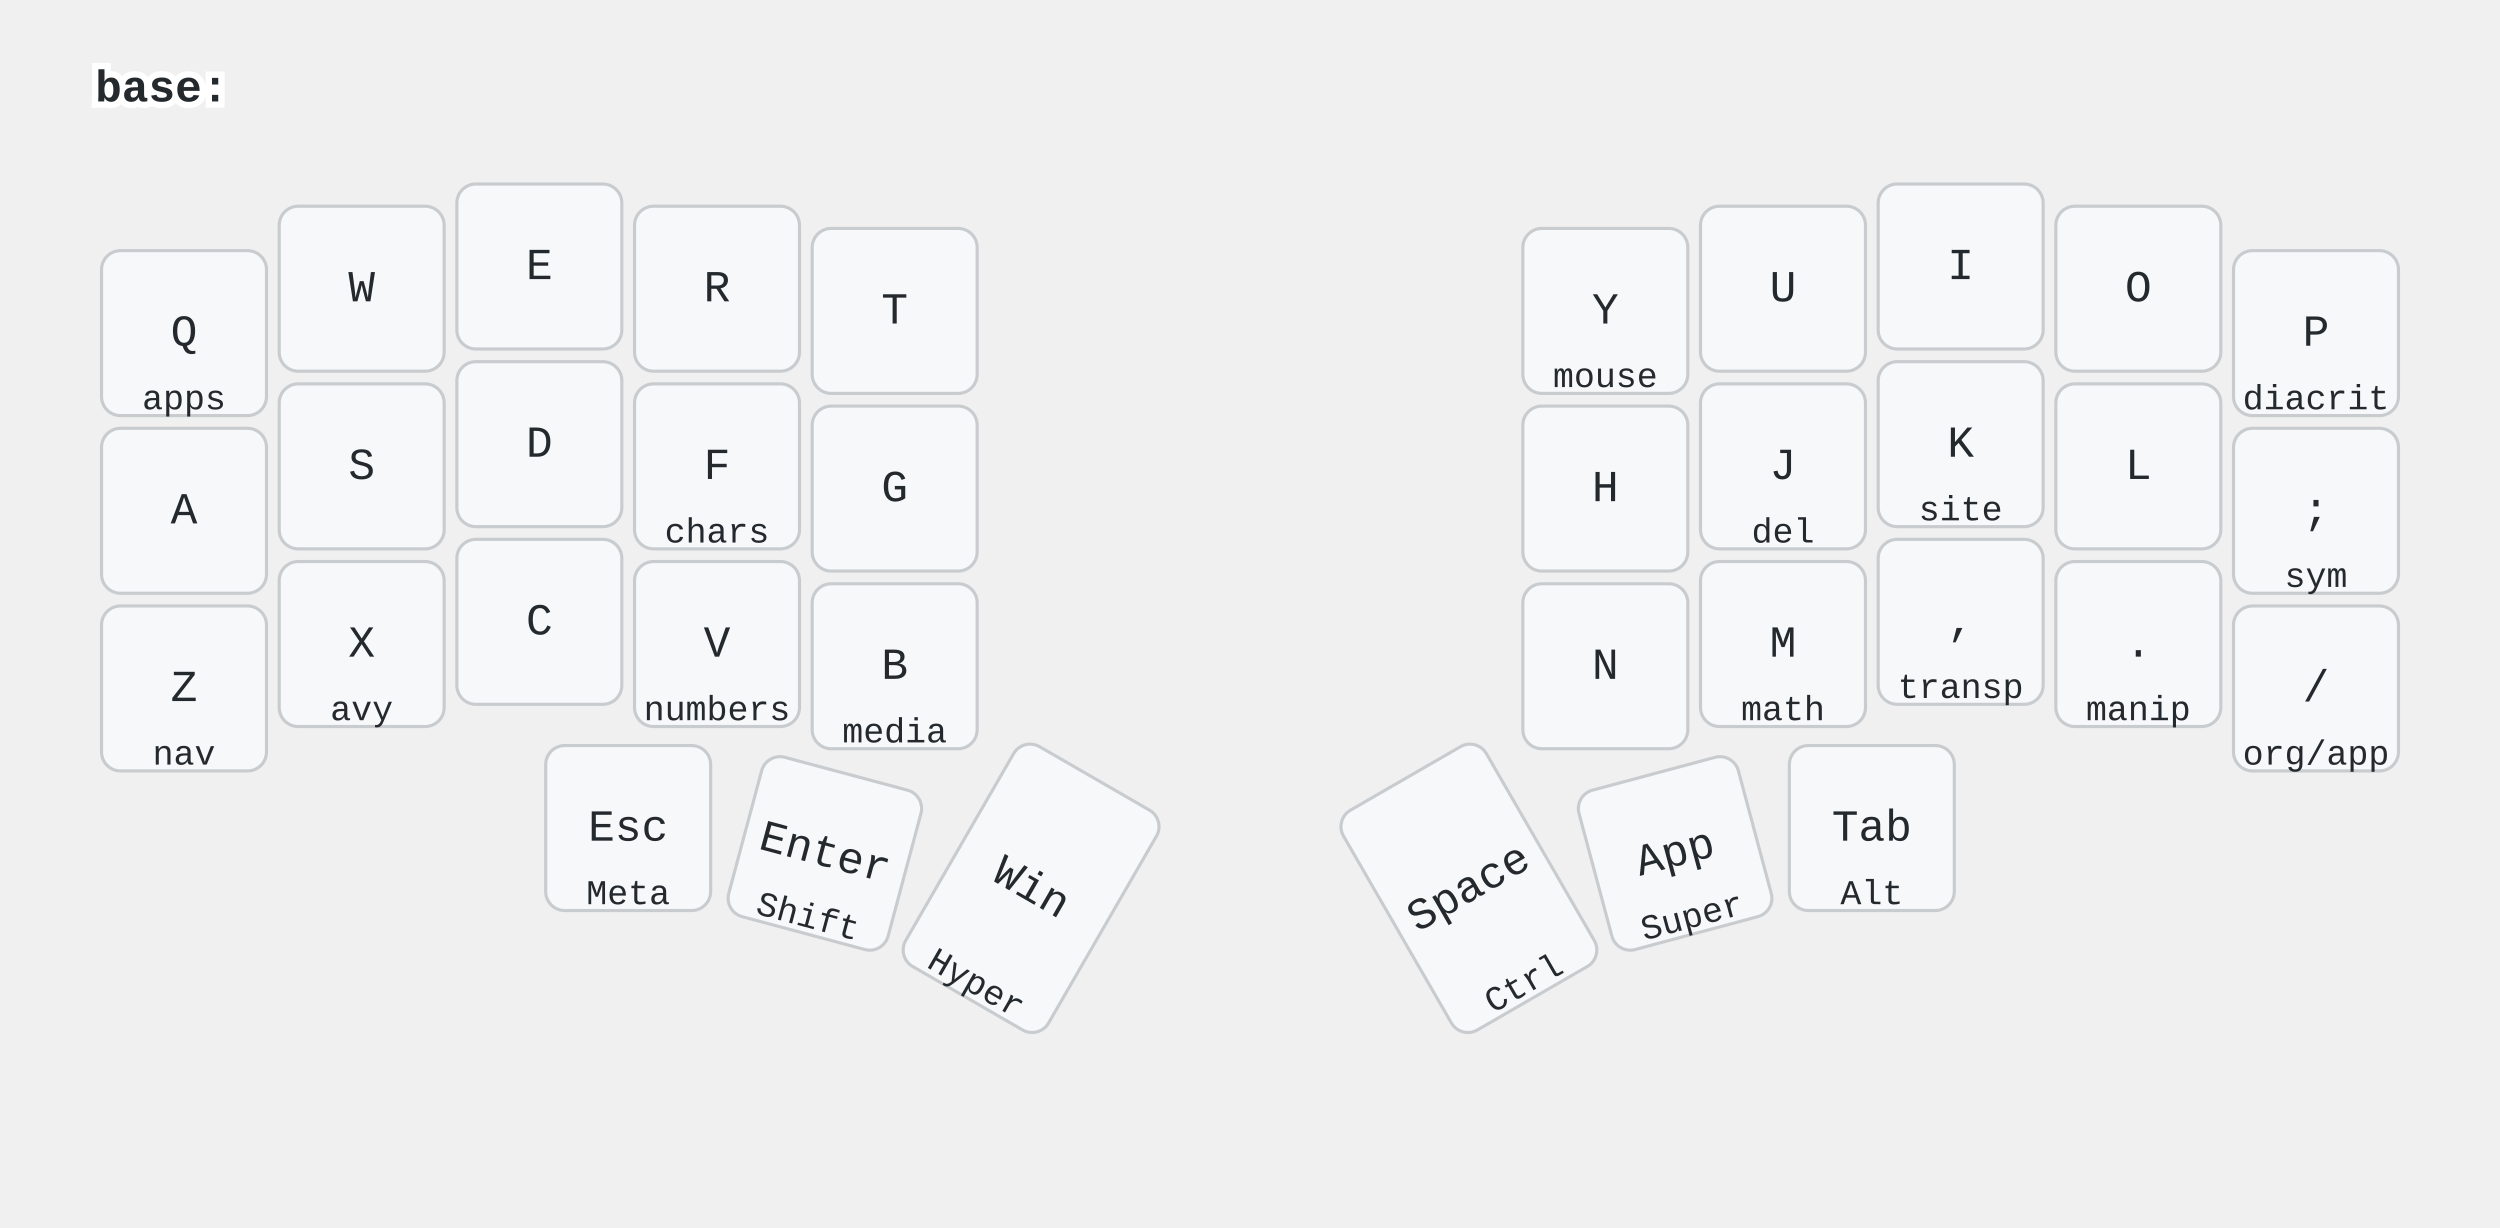
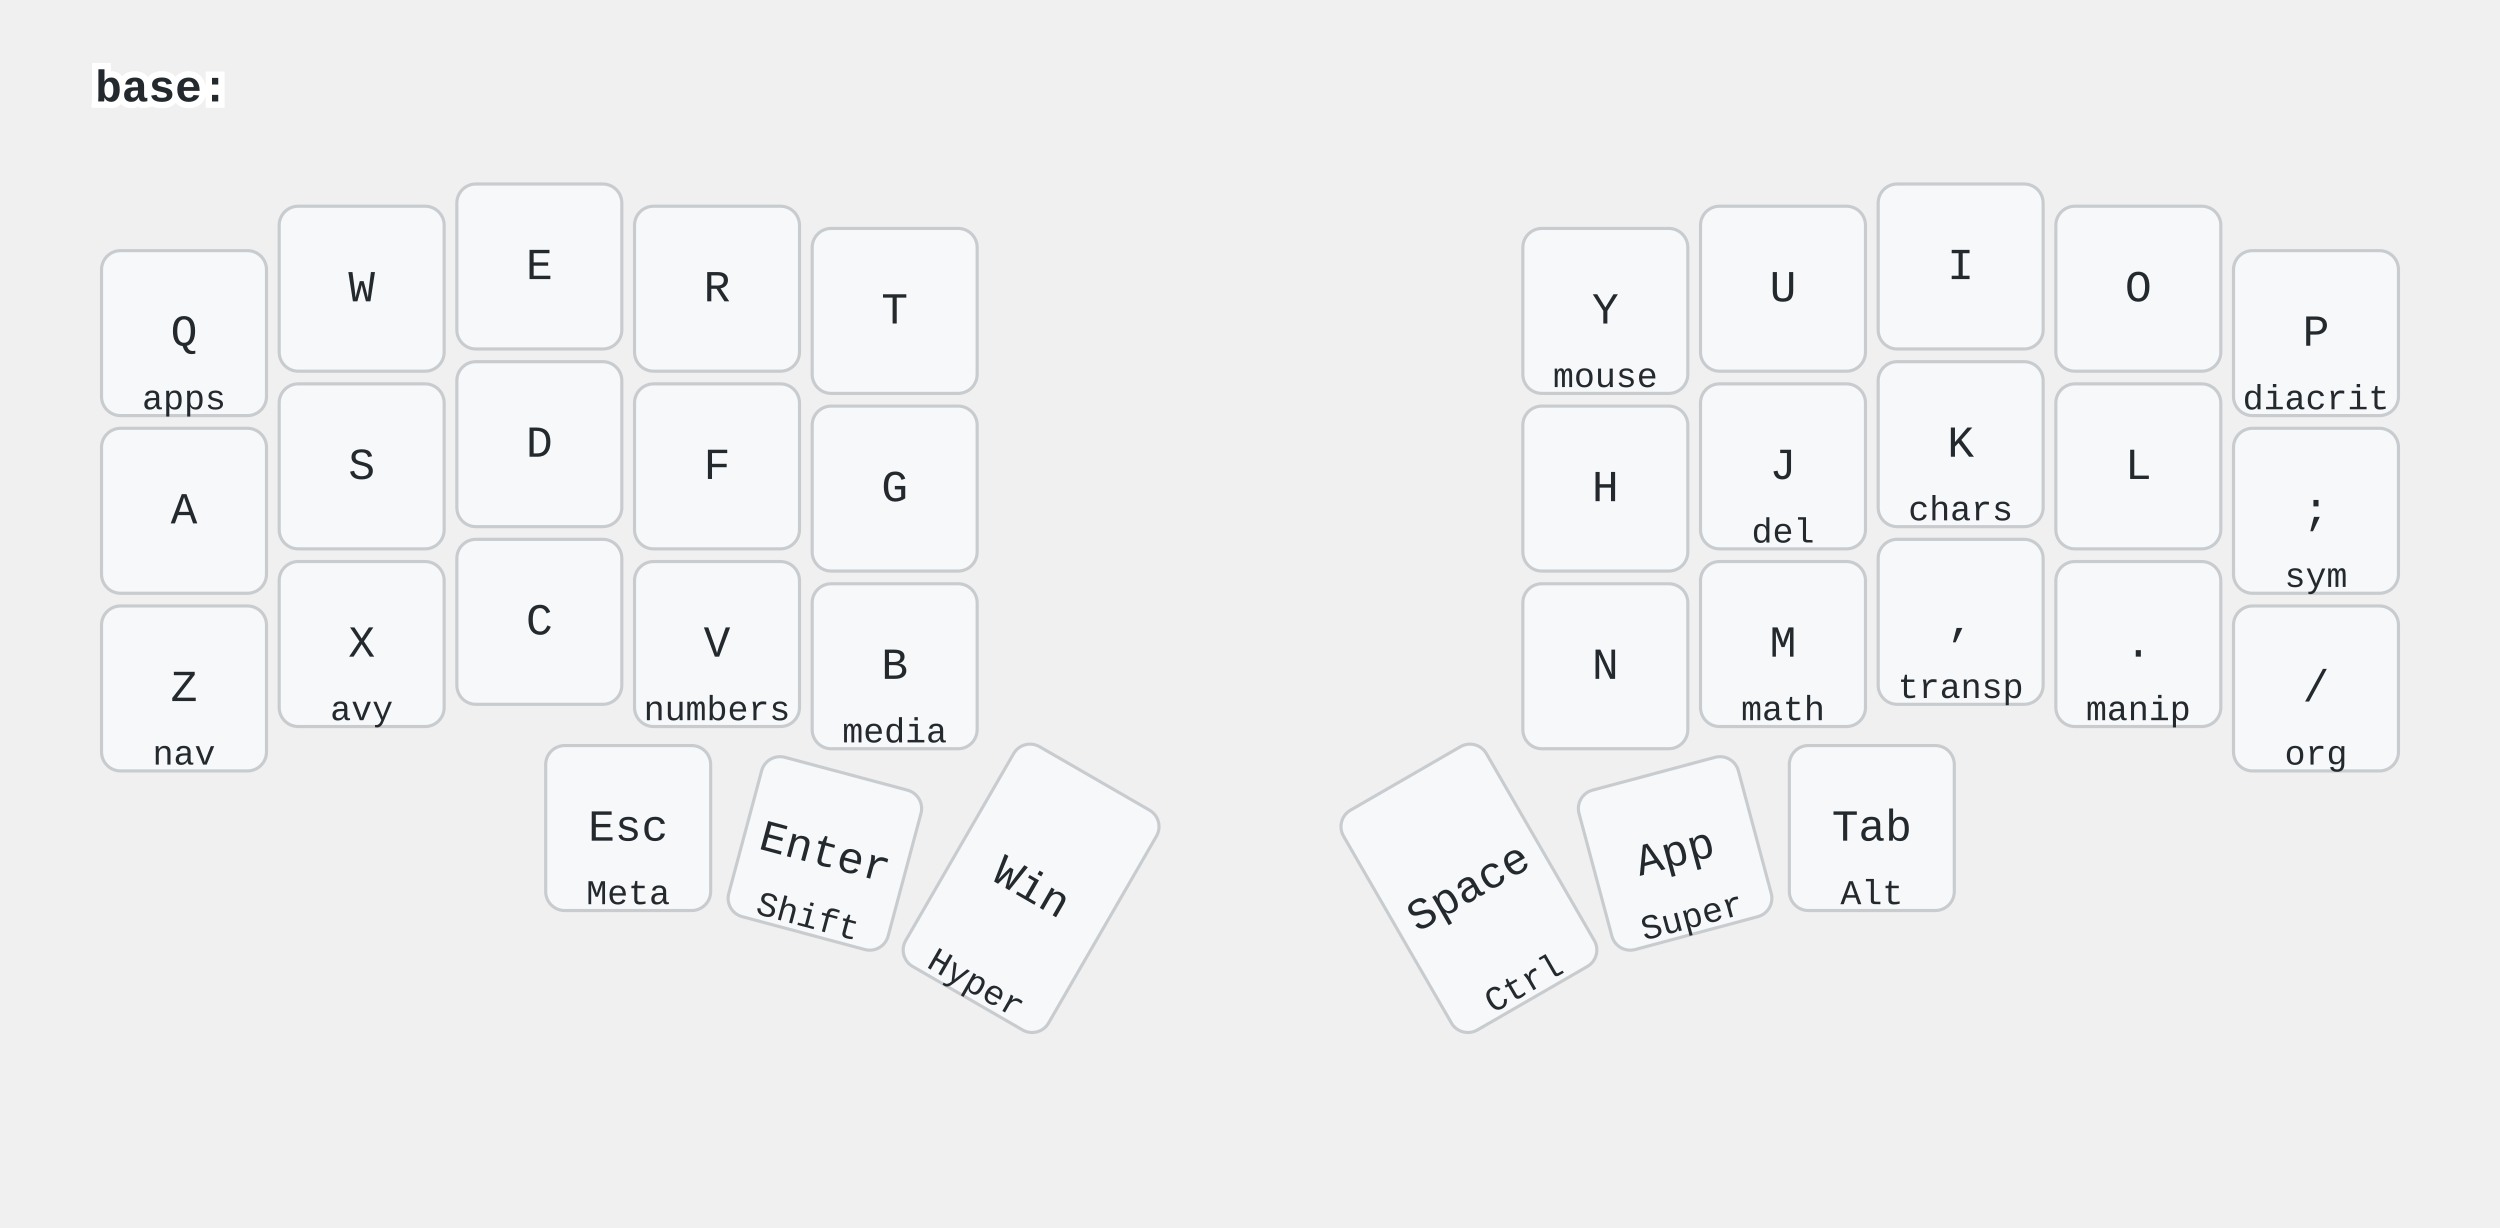
<svg xmlns="http://www.w3.org/2000/svg" width="788" height="387" viewBox="0 0 788 387" class="keymap">
  <style>/* inherit to force styles through use tags */
svg path {
    fill: inherit;
}

/* font and background color specifications */
svg.keymap {
    font-family: SFMono-Regular,Consolas,Liberation Mono,Menlo,monospace;
    font-size: 14px;
    font-kerning: normal;
    text-rendering: optimizeLegibility;
    fill: #24292e;
}

/* default key styling */
rect.key {
    fill: #f6f8fa;
}

rect.key, rect.combo {
    stroke: #c9cccf;
    stroke-width: 1;
}

/* default key side styling, only used is draw_key_sides is set */
rect.side {
    filter: brightness(90%);
}

/* color accent for combo boxes */
rect.combo, rect.combo-separate {
    fill: #cdf;
}

/* color accent for held keys */
rect.held, rect.combo.held {
    fill: #fdd;
}

/* color accent for ghost (optional) keys */
rect.ghost, rect.combo.ghost {
    stroke-dasharray: 4, 4;
    stroke-width: 2;
}

text {
    text-anchor: middle;
    dominant-baseline: middle;
}

/* styling for layer labels */
text.label {
    font-weight: bold;
    text-anchor: start;
    stroke: white;
    stroke-width: 4;
    paint-order: stroke;
}

/* styling for optional footer */
text.footer {
    text-anchor: end;
    dominant-baseline: auto;
    stroke: white;
    stroke-width: 4;
    paint-order: stroke;
}

/* styling for combo tap, and key non-tap label text */
text.combo, text.hold, text.shifted, text.left, text.right {
    font-size: 11px;
}

text.hold {
    text-anchor: middle;
    dominant-baseline: auto;
}

text.shifted {
    text-anchor: middle;
    dominant-baseline: hanging;
}

text.left {
    text-anchor: start;
}

text.right {
    text-anchor: end;
}

text.layer-activator {
    text-decoration: underline;
}

/* styling for hold/shifted label text in combo box */
text.combo.hold, text.combo.shifted, text.combo.left, text.combo.right {
    font-size: 8px;
}

/* lighter symbol for transparent keys */
text.trans {
    fill: #7b7e81;
}

/* styling for combo dendrons */
path.combo {
    stroke-width: 1;
    stroke: gray;
    fill: none;
}

/* Start Tabler Icons Cleanup */
/* cannot use height/width with glyphs */
.icon-tabler &gt; path {
    fill: inherit;
    stroke: inherit;
    stroke-width: 2;
}
/* hide tabler's default box */
.icon-tabler &gt; path[stroke="none"][fill="none"] {
    visibility: hidden;
}
/* End Tabler Icons Cleanup */
</style>
  <g transform="translate(30, 0)" class="layer-base">
    <text x="0" y="28" class="label" id="base">base:</text>
    <g transform="translate(0, 56)">
      <g transform="translate(28, 49)" class="key keypos-0">
        <rect rx="6" ry="6" x="-26" y="-26" width="52" height="52" class="key" />
        <text x="0" y="0" class="key tap">Q</text>
        <text x="0" y="24" class="key hold">apps</text>
      </g>
      <g transform="translate(84, 35)" class="key keypos-1">
        <rect rx="6" ry="6" x="-26" y="-26" width="52" height="52" class="key" />
        <text x="0" y="0" class="key tap">W</text>
      </g>
      <g transform="translate(140, 28)" class="key keypos-2">
        <rect rx="6" ry="6" x="-26" y="-26" width="52" height="52" class="key" />
        <text x="0" y="0" class="key tap">E</text>
      </g>
      <g transform="translate(196, 35)" class="key keypos-3">
        <rect rx="6" ry="6" x="-26" y="-26" width="52" height="52" class="key" />
        <text x="0" y="0" class="key tap">R</text>
      </g>
      <g transform="translate(252, 42)" class="key keypos-4">
        <rect rx="6" ry="6" x="-26" y="-26" width="52" height="52" class="key" />
        <text x="0" y="0" class="key tap">T</text>
      </g>
      <g transform="translate(476, 42)" class="key keypos-5">
        <rect rx="6" ry="6" x="-26" y="-26" width="52" height="52" class="key" />
        <text x="0" y="0" class="key tap">Y</text>
        <text x="0" y="24" class="key hold">mouse</text>
      </g>
      <g transform="translate(532, 35)" class="key keypos-6">
        <rect rx="6" ry="6" x="-26" y="-26" width="52" height="52" class="key" />
        <text x="0" y="0" class="key tap">U</text>
      </g>
      <g transform="translate(588, 28)" class="key keypos-7">
        <rect rx="6" ry="6" x="-26" y="-26" width="52" height="52" class="key" />
        <text x="0" y="0" class="key tap">I</text>
      </g>
      <g transform="translate(644, 35)" class="key keypos-8">
        <rect rx="6" ry="6" x="-26" y="-26" width="52" height="52" class="key" />
        <text x="0" y="0" class="key tap">O</text>
      </g>
      <g transform="translate(700, 49)" class="key keypos-9">
        <rect rx="6" ry="6" x="-26" y="-26" width="52" height="52" class="key" />
        <text x="0" y="0" class="key tap">P</text>
        <text x="0" y="24" class="key hold">diacrit</text>
      </g>
      <g transform="translate(28, 105)" class="key keypos-10">
        <rect rx="6" ry="6" x="-26" y="-26" width="52" height="52" class="key" />
        <text x="0" y="0" class="key tap">A</text>
      </g>
      <g transform="translate(84, 91)" class="key keypos-11">
        <rect rx="6" ry="6" x="-26" y="-26" width="52" height="52" class="key" />
        <text x="0" y="0" class="key tap">S</text>
      </g>
      <g transform="translate(140, 84)" class="key keypos-12">
        <rect rx="6" ry="6" x="-26" y="-26" width="52" height="52" class="key" />
        <text x="0" y="0" class="key tap">D</text>
      </g>
      <g transform="translate(196, 91)" class="key keypos-13">
        <rect rx="6" ry="6" x="-26" y="-26" width="52" height="52" class="key" />
        <text x="0" y="0" class="key tap">F</text>
-         <text x="0" y="24" class="key hold">chars</text>
      </g>
      <g transform="translate(252, 98)" class="key keypos-14">
        <rect rx="6" ry="6" x="-26" y="-26" width="52" height="52" class="key" />
        <text x="0" y="0" class="key tap">G</text>
      </g>
      <g transform="translate(476, 98)" class="key keypos-15">
        <rect rx="6" ry="6" x="-26" y="-26" width="52" height="52" class="key" />
        <text x="0" y="0" class="key tap">H</text>
      </g>
      <g transform="translate(532, 91)" class="key keypos-16">
        <rect rx="6" ry="6" x="-26" y="-26" width="52" height="52" class="key" />
        <text x="0" y="0" class="key tap">J</text>
        <text x="0" y="24" class="key hold">del</text>
      </g>
      <g transform="translate(588, 84)" class="key keypos-17">
        <rect rx="6" ry="6" x="-26" y="-26" width="52" height="52" class="key" />
        <text x="0" y="0" class="key tap">K</text>
-         <text x="0" y="24" class="key hold">site</text>
+         <text x="0" y="24" class="key hold">chars</text>
      </g>
      <g transform="translate(644, 91)" class="key keypos-18">
        <rect rx="6" ry="6" x="-26" y="-26" width="52" height="52" class="key" />
        <text x="0" y="0" class="key tap">L</text>
      </g>
      <g transform="translate(700, 105)" class="key keypos-19">
        <rect rx="6" ry="6" x="-26" y="-26" width="52" height="52" class="key" />
        <text x="0" y="0" class="key tap">;</text>
        <text x="0" y="24" class="key hold">sym</text>
      </g>
      <g transform="translate(28, 161)" class="key keypos-20">
        <rect rx="6" ry="6" x="-26" y="-26" width="52" height="52" class="key" />
        <text x="0" y="0" class="key tap">Z</text>
        <text x="0" y="24" class="key hold">nav</text>
      </g>
      <g transform="translate(84, 147)" class="key keypos-21">
        <rect rx="6" ry="6" x="-26" y="-26" width="52" height="52" class="key" />
        <text x="0" y="0" class="key tap">X</text>
        <text x="0" y="24" class="key hold">avy</text>
      </g>
      <g transform="translate(140, 140)" class="key keypos-22">
        <rect rx="6" ry="6" x="-26" y="-26" width="52" height="52" class="key" />
        <text x="0" y="0" class="key tap">C</text>
      </g>
      <g transform="translate(196, 147)" class="key keypos-23">
        <rect rx="6" ry="6" x="-26" y="-26" width="52" height="52" class="key" />
        <text x="0" y="0" class="key tap">V</text>
        <text x="0" y="24" class="key hold">numbers</text>
      </g>
      <g transform="translate(252, 154)" class="key keypos-24">
        <rect rx="6" ry="6" x="-26" y="-26" width="52" height="52" class="key" />
        <text x="0" y="0" class="key tap">B</text>
        <text x="0" y="24" class="key hold">media</text>
      </g>
      <g transform="translate(476, 154)" class="key keypos-25">
        <rect rx="6" ry="6" x="-26" y="-26" width="52" height="52" class="key" />
        <text x="0" y="0" class="key tap">N</text>
      </g>
      <g transform="translate(532, 147)" class="key keypos-26">
        <rect rx="6" ry="6" x="-26" y="-26" width="52" height="52" class="key" />
        <text x="0" y="0" class="key tap">M</text>
        <text x="0" y="24" class="key hold">math</text>
      </g>
      <g transform="translate(588, 140)" class="key keypos-27">
        <rect rx="6" ry="6" x="-26" y="-26" width="52" height="52" class="key" />
        <text x="0" y="0" class="key tap">,</text>
        <text x="0" y="24" class="key hold">transp</text>
      </g>
      <g transform="translate(644, 147)" class="key keypos-28">
        <rect rx="6" ry="6" x="-26" y="-26" width="52" height="52" class="key" />
        <text x="0" y="0" class="key tap">.</text>
        <text x="0" y="24" class="key hold">manip</text>
      </g>
      <g transform="translate(700, 161)" class="key keypos-29">
        <rect rx="6" ry="6" x="-26" y="-26" width="52" height="52" class="key" />
        <text x="0" y="0" class="key tap">/</text>
-         <text x="0" y="24" class="key hold">org/app</text>
+         <text x="0" y="24" class="key hold">org</text>
      </g>
      <g transform="translate(168, 205)" class="key keypos-30">
        <rect rx="6" ry="6" x="-26" y="-26" width="52" height="52" class="key" />
        <text x="0" y="0" class="key tap">Esc</text>
        <text x="0" y="24" class="key hold">Meta</text>
      </g>
      <g transform="translate(230, 213) rotate(15.0)" class="key keypos-31">
        <rect rx="6" ry="6" x="-26" y="-26" width="52" height="52" class="key" />
        <text x="0" y="0" class="key tap">Enter</text>
        <text x="0" y="24" class="key hold">Shift</text>
      </g>
      <g transform="translate(295, 224) rotate(30.0)" class="key keypos-32">
        <rect rx="6" ry="6" x="-26" y="-40" width="52" height="80" class="key" />
        <text x="0" y="0" class="key tap">Win</text>
        <text x="0" y="38" class="key hold">Hyper</text>
      </g>
      <g transform="translate(433, 224) rotate(-30.0)" class="key keypos-33">
        <rect rx="6" ry="6" x="-26" y="-40" width="52" height="80" class="key" />
        <text x="0" y="0" class="key tap">Space</text>
        <text x="0" y="38" class="key hold">Ctrl</text>
      </g>
      <g transform="translate(498, 213) rotate(-15.0)" class="key keypos-34">
        <rect rx="6" ry="6" x="-26" y="-26" width="52" height="52" class="key" />
        <text x="0" y="0" class="key tap">App</text>
        <text x="0" y="24" class="key hold">Super</text>
      </g>
      <g transform="translate(560, 205)" class="key keypos-35">
        <rect rx="6" ry="6" x="-26" y="-26" width="52" height="52" class="key" />
        <text x="0" y="0" class="key tap">Tab</text>
        <text x="0" y="24" class="key hold">Alt</text>
      </g>
    </g>
  </g>
</svg>
